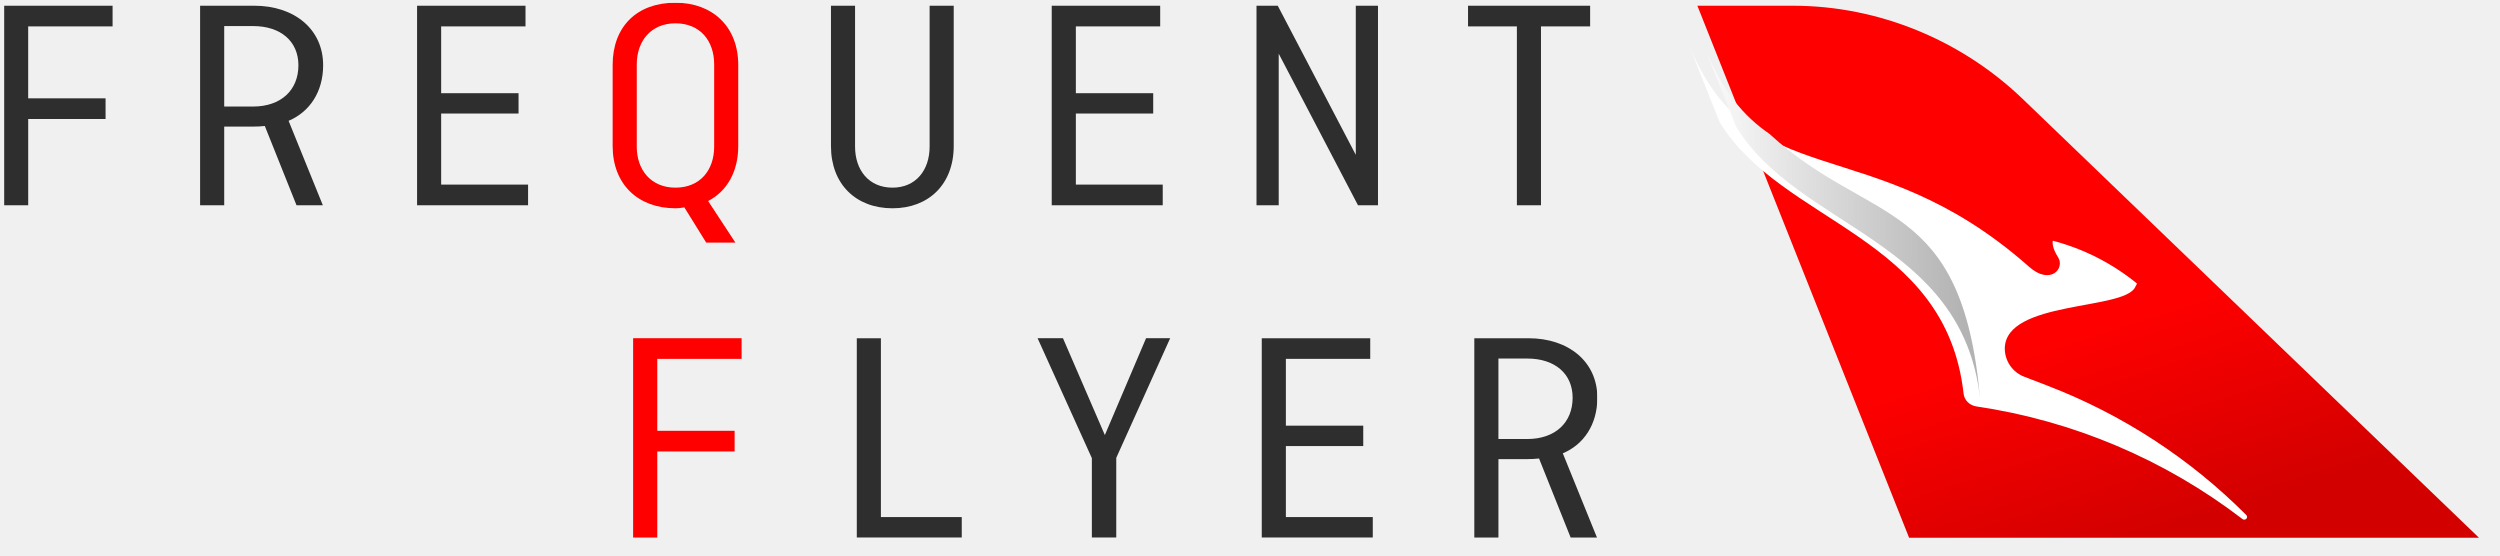
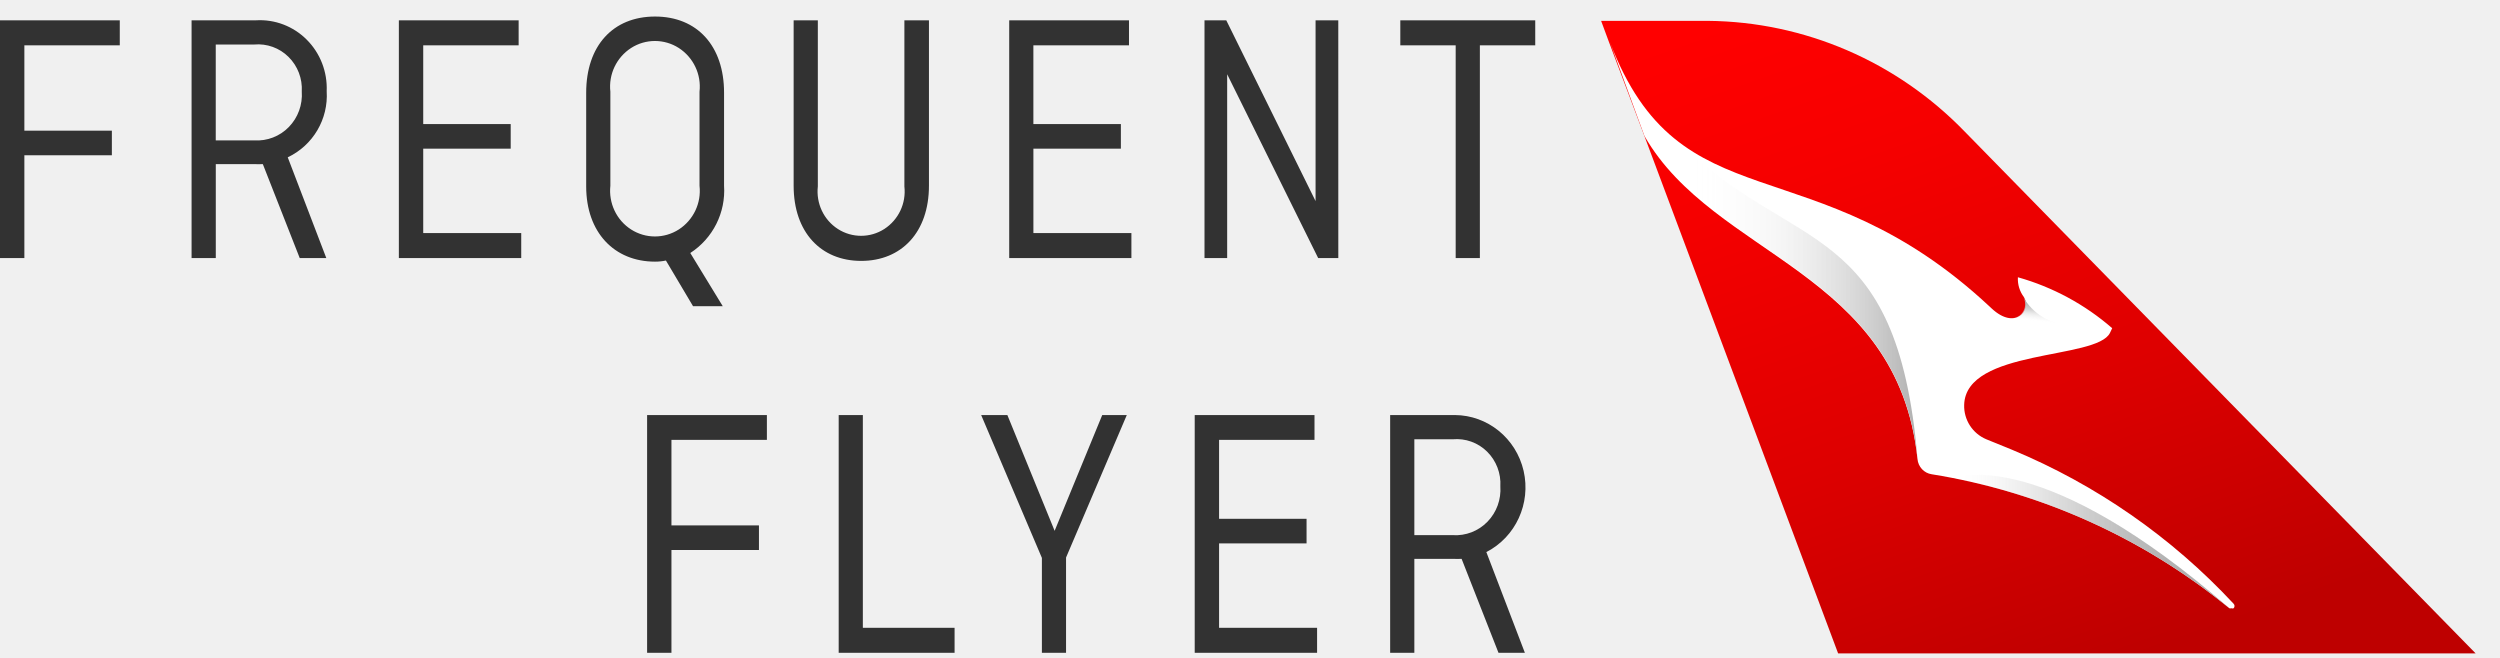
- <svg xmlns="http://www.w3.org/2000/svg" xmlns:xlink="http://www.w3.org/1999/xlink" width="117" height="26" viewBox="907 830 117 26">
+ <svg xmlns="http://www.w3.org/2000/svg" viewBox="0 0 114 30" width="114" height="30">
  <defs>
-     <path d="M.437.268l.333.837 1.481 3.72 8.095 20.341h26.669L15.645 4.615C12.797 1.888 8.935.268 4.908.268H.437z" id="a" />
-     <linearGradient x1="83.068%" y1="63.06%" x2="80.801%" y2="58.376%" id="b">
-       <stop stop-color="#D30000" offset="0%" />
-       <stop stop-color="red" offset="36%" />
-       <stop stop-color="red" offset="100%" />
+     <linearGradient id="a" x1="63.381%" x2="14.732%" y1="99.643%" y2="-.386%">
+       <stop offset="0%" stop-color="#BE0000" />
+       <stop offset="39%" stop-color="#DE0000" />
+       <stop offset="77%" stop-color="#F60000" />
+       <stop offset="100%" stop-color="red" />
    </linearGradient>
-     <path d="M.77.212l1.481 3.72C5.17 8.705 12.83 9.21 13.666 16.632 12.822 7.16 8.477 8.575 3.809 4.263 2.605 3.444 1.586 2.241.77.212z" id="d" />
-     <linearGradient x1="80.156%" y1="60.092%" x2="81.8%" y2="60.092%" id="e">
-       <stop stop-color="#FFF" offset="0%" />
-       <stop stop-color="#B3B3B3" offset="100%" />
+     <linearGradient id="b" x1="45.483%" x2="55.14%" y1="103.409%" y2="2.557%">
+       <stop offset="65%" stop-color="#FFF" stop-opacity="0" />
+       <stop offset="69%" stop-color="#EDEDED" stop-opacity=".23" />
+       <stop offset="76%" stop-color="#D7D7D7" stop-opacity=".5" />
+       <stop offset="81%" stop-color="#C6C6C6" stop-opacity=".72" />
+       <stop offset="87%" stop-color="#B9B9B9" stop-opacity=".87" />
+       <stop offset="91%" stop-color="#B2B2B2" stop-opacity=".97" />
+       <stop offset="95%" stop-color="#AFAFAF" />
    </linearGradient>
-     <path id="g" d="M37.474 25.166H.192V.126h74.564v25.04z" />
+     <linearGradient id="c" x1="0%" y1="49.98%" y2="49.98%">
+       <stop offset="0%" stop-color="#FFF" stop-opacity="0" />
+       <stop offset="7%" stop-color="#F3F3F3" stop-opacity=".15" />
+       <stop offset="21%" stop-color="#DEDEDE" stop-opacity=".41" />
+       <stop offset="35%" stop-color="#CDCDCD" stop-opacity=".62" />
+       <stop offset="49%" stop-color="silver" stop-opacity=".79" />
+       <stop offset="63%" stop-color="#B7B7B7" stop-opacity=".91" />
+       <stop offset="77%" stop-color="#B1B1B1" stop-opacity=".98" />
+       <stop offset="90%" stop-color="#AFAFAF" />
+     </linearGradient>
+     <linearGradient id="d" x1="0%" y1="50.045%" y2="50.045%">
+       <stop offset="25%" stop-color="#FFF" stop-opacity="0" />
+       <stop offset="36%" stop-color="#F7F7F7" stop-opacity=".11" />
+       <stop offset="58%" stop-color="#E1E1E1" stop-opacity=".38" />
+       <stop offset="88%" stop-color="#BEBEBE" stop-opacity=".82" />
+       <stop offset="100%" stop-color="#AFAFAF" />
+     </linearGradient>
  </defs>
-   <g fill="none" fill-rule="evenodd" transform="translate(986 830)">
-     <mask id="c" fill="#fff">
-       <use xlink:href="#a" />
-     </mask>
-     <path fill="url(#b)" mask="url(#c)" d="M-628.067 221.29h784.515v-531.163h-784.515z" />
-   </g>
-   <path d="M987.48 835.72c2.92 4.774 10.582 5.278 11.416 12.702.034.306.278.55.595.598a26.953 26.953 0 0 1 12.454 5.27l.002.002c.026.019.05.028.084.028a.137.137 0 0 0 .092-.035.124.124 0 0 0 .004-.18 26.593 26.593 0 0 0-9.298-6.053l-1.08-.416a1.415 1.415 0 0 1-.925-1.35c.06-2.217 5.539-1.766 6.094-2.833l.095-.182a10.39 10.39 0 0 0-3.943-2.006c-.013.053-.05.312.251.78.326.51-.358 1.32-1.354.446l-.083-.074C994.483 835.923 988.933 839.29 986 832l1.48 3.72z" fill="#FFF" fill-rule="evenodd" />
-   <g fill="none" fill-rule="evenodd" transform="translate(986 832)">
-     <mask id="f" fill="#fff">
-       <use xlink:href="#d" />
-     </mask>
-     <path fill="url(#e)" mask="url(#f)" d="M-628.067 220.397h784.515v-531.162h-784.515z" />
-   </g>
-   <g fill="none" fill-rule="evenodd" transform="translate(907 830)">
-     <mask id="h" fill="#fff">
-       <use xlink:href="#g" />
-     </mask>
-     <path d="M68.704.268h5.714v.966h-2.3v8.372H70.99V1.234h-2.286V.268zM64.49 9.606h-.936l-3.71-7.093v7.093h-1.04V.268h.995l3.652 6.978V.268h1.039v9.338zM50.35 5.313v3.325h4.066v.968h-5.195V.268h5.076v.966H50.35v3.127h3.62v.952h-3.62zM44.634.268v6.566c0 1.79-1.173 2.914-2.865 2.914-1.707 0-2.88-1.124-2.88-2.914V.268h1.128v6.594c0 1.095.639 1.92 1.752 1.92 1.099 0 1.737-.825 1.737-1.92V.268h1.128zM20.646 5.313v3.325h4.068v.968h-5.195V.268h5.075v.966h-3.948v3.127h3.622v.952h-3.622zM10.493 1.22v3.766h1.35c1.307 0 2.123-.767 2.123-1.932 0-1.11-.816-1.834-2.122-1.834h-1.351zM9.365 9.606V.268h2.538c1.87 0 3.22 1.094 3.22 2.786 0 1.25-.637 2.188-1.617 2.6l1.603 3.952h-1.232l-1.484-3.71a4.423 4.423 0 0 1-.52.028h-1.38v3.682H9.365zM1.32 5.569v4.037H.192V.268h5.077v.966h-3.95v3.369h3.622v.966H1.319zM70.126 16.78v3.766h1.35c1.307 0 2.123-.767 2.123-1.933 0-1.109-.816-1.833-2.122-1.833h-1.35zm-1.128 8.384V15.83h2.538c1.87 0 3.22 1.093 3.22 2.785 0 1.25-.637 2.19-1.617 2.6l1.603 3.951H73.51l-1.483-3.709a4.441 4.441 0 0 1-.52.029h-1.38v3.68h-1.129zm-8.819-4.291v3.325h4.067v.966H59.05V15.83h5.077v.966h-3.948v3.126H63.8v.953h-3.621zm-9.08 4.291v-3.723l-2.54-5.613h1.188l1.96 4.533 1.929-4.533h1.128l-2.523 5.599v3.737h-1.143zm-9.873-.966h3.784v.966h-4.912V15.83h1.128v8.37z" fill="#2E2E2E" mask="url(#h)" />
-     <path d="M30.76 21.13v4.036h-1.13v-9.338h5.077v.967H30.76v3.368h3.62v.967h-3.62zM29.8 6.862c0 1.095.669 1.92 1.811 1.92 1.159 0 1.812-.825 1.812-1.92V3.01c0-1.094-.653-1.919-1.812-1.919-1.142 0-1.81.825-1.81 1.919v3.85zm3.251 4.492l-1.024-1.65a1.942 1.942 0 0 1-.416.043c-1.75 0-2.939-1.122-2.939-2.913V3.04c0-1.79 1.129-2.913 2.94-2.913 1.736 0 2.938 1.122 2.938 2.913v3.795c0 1.208-.534 2.118-1.41 2.573l1.277 1.947h-1.366z" fill="red" mask="url(#h)" />
+   <g fill-rule="nonzero" fill="none">
+     <path fill="url(#a)" d="M83.818 29.794h29.07L89.59 6C86.498 2.807 82.29.992 77.884.951h-4.873l.362.978 1.616 4.285 8.829 23.58z" />
+     <path fill="#FFF" d="M74.99 6.206c3.18 5.537 11.538 6.12 12.447 14.725.032.357.3.644.648.695a28.541 28.541 0 0 1 13.575 6.111c.03.01.063.01.093 0a.124.124 0 0 0 .1 0 .148.148 0 0 0 0-.206 28.972 28.972 0 0 0-10.099-7.02l-1.178-.48a1.647 1.647 0 0 1-1.01-1.568c.067-2.572 6.043-2.049 6.649-3.283l.101-.214a11.154 11.154 0 0 0-4.3-2.323c-.018.327.08.649.277.908.354.583-.387 1.526-1.473.515l-.092-.086c-8.072-7.534-14.123-3.626-17.321-12.077l1.582 4.303z" />
+     <path fill="url(#b)" d="M94.397 14.82a2.518 2.518 0 0 1-2.138-1.277c.119.2.119.451 0 .652a.62.62 0 0 1-.564.308v2.057c.842-.266 1.869-.42 2.702-.6v-1.14z" />
+     <path fill="url(#c)" d="M89.086 21.806c4.604.904 8.92 2.94 12.574 5.931-8.45-7.354-12.304-6.026-12.574-5.931z" />
+     <path fill="url(#d)" d="M76.69 6.591a9.681 9.681 0 0 1-3.317-4.697L74.99 6.18c3.181 5.537 11.53 6.12 12.448 14.726C86.51 9.943 81.78 11.589 76.689 6.59z" />
+     <g fill="#323232">
+       <path d="M1.111 7.08v4.689H0V.926h5.462v1.14H1.111v3.891h3.99V7.08zM13.668 11.769l-1.683-4.286a3.397 3.397 0 0 1-.396 0H9.84v4.286H8.736V.926h2.937c.861-.052 1.703.27 2.317.886.615.616.944 1.468.907 2.345a3.119 3.119 0 0 1-1.776 3.017l1.759 4.595h-1.212zM9.838 2.03v4.372h1.751a2.025 2.025 0 0 0 1.584-.612c.416-.427.63-1.016.588-1.617a2.052 2.052 0 0 0-.604-1.578 1.973 1.973 0 0 0-1.568-.565H9.84zM19.299 6.78v3.849h4.469v1.14h-5.58V.926h5.462v1.14h-4.351v3.591h3.989V6.78zM33.017 8.469a3.387 3.387 0 0 1-1.54 3.068l1.481 2.426h-1.355l-1.237-2.083c-.163.035-.33.052-.497.051-1.86 0-3.139-1.337-3.139-3.428V4.226c0-2.135 1.22-3.472 3.14-3.472 1.918 0 3.147 1.337 3.147 3.472v4.243zm-5.184 0c-.087.794.28 1.57.945 1.995.665.425 1.51.425 2.175 0a2.096 2.096 0 0 0 .945-1.995V4.183a2.096 2.096 0 0 0-.945-1.995 2.014 2.014 0 0 0-2.175 0 2.096 2.096 0 0 0-.945 1.995v4.286zM42.36.926v7.543c0 2.125-1.255 3.428-3.09 3.428-1.834 0-3.08-1.303-3.08-3.428V.926h1.103v7.577c-.086.772.27 1.526.916 1.94a1.956 1.956 0 0 0 2.114 0 2.036 2.036 0 0 0 .917-1.94V.926h1.12zM47.123 6.78v3.849h4.469v1.14H46.02V.926h5.462v1.14h-4.36v3.591h3.99V6.78zM61.027 11.769h-.918l-4.15-8.383v8.383h-1.034V.926h.993L59.99 9.17V.926h1.036zM63.854.926h6.153v1.14h-2.525v9.703h-1.103V2.066h-2.525zM30.618 25.08v4.689h-1.11V18.926h5.462v1.131h-4.352v3.9h3.99v1.123zM39.346 28.629h4.183v1.14h-5.285V18.926h1.102zM45.936 18.926l2.155 5.28 2.171-5.28h1.12l-2.77 6.497v4.346H47.51V25.44l-2.769-6.514zM55.59 24.78v3.849h4.469v1.14h-5.58V18.926h5.462v1.131H55.59v3.6h3.989v1.123zM68.332 29.769l-1.683-4.286a3.306 3.306 0 0 1-.388 0h-1.767v4.286h-1.103V18.926h2.946c1.499.007 2.797 1.06 3.14 2.546.341 1.486-.362 3.017-1.7 3.702l1.758 4.595h-1.203zm-3.838-9.738v4.372h1.75a2.025 2.025 0 0 0 1.584-.612c.416-.427.63-1.016.588-1.617a2.052 2.052 0 0 0-.603-1.578 1.973 1.973 0 0 0-1.568-.565h-1.751z" />
+     </g>
  </g>
</svg>
